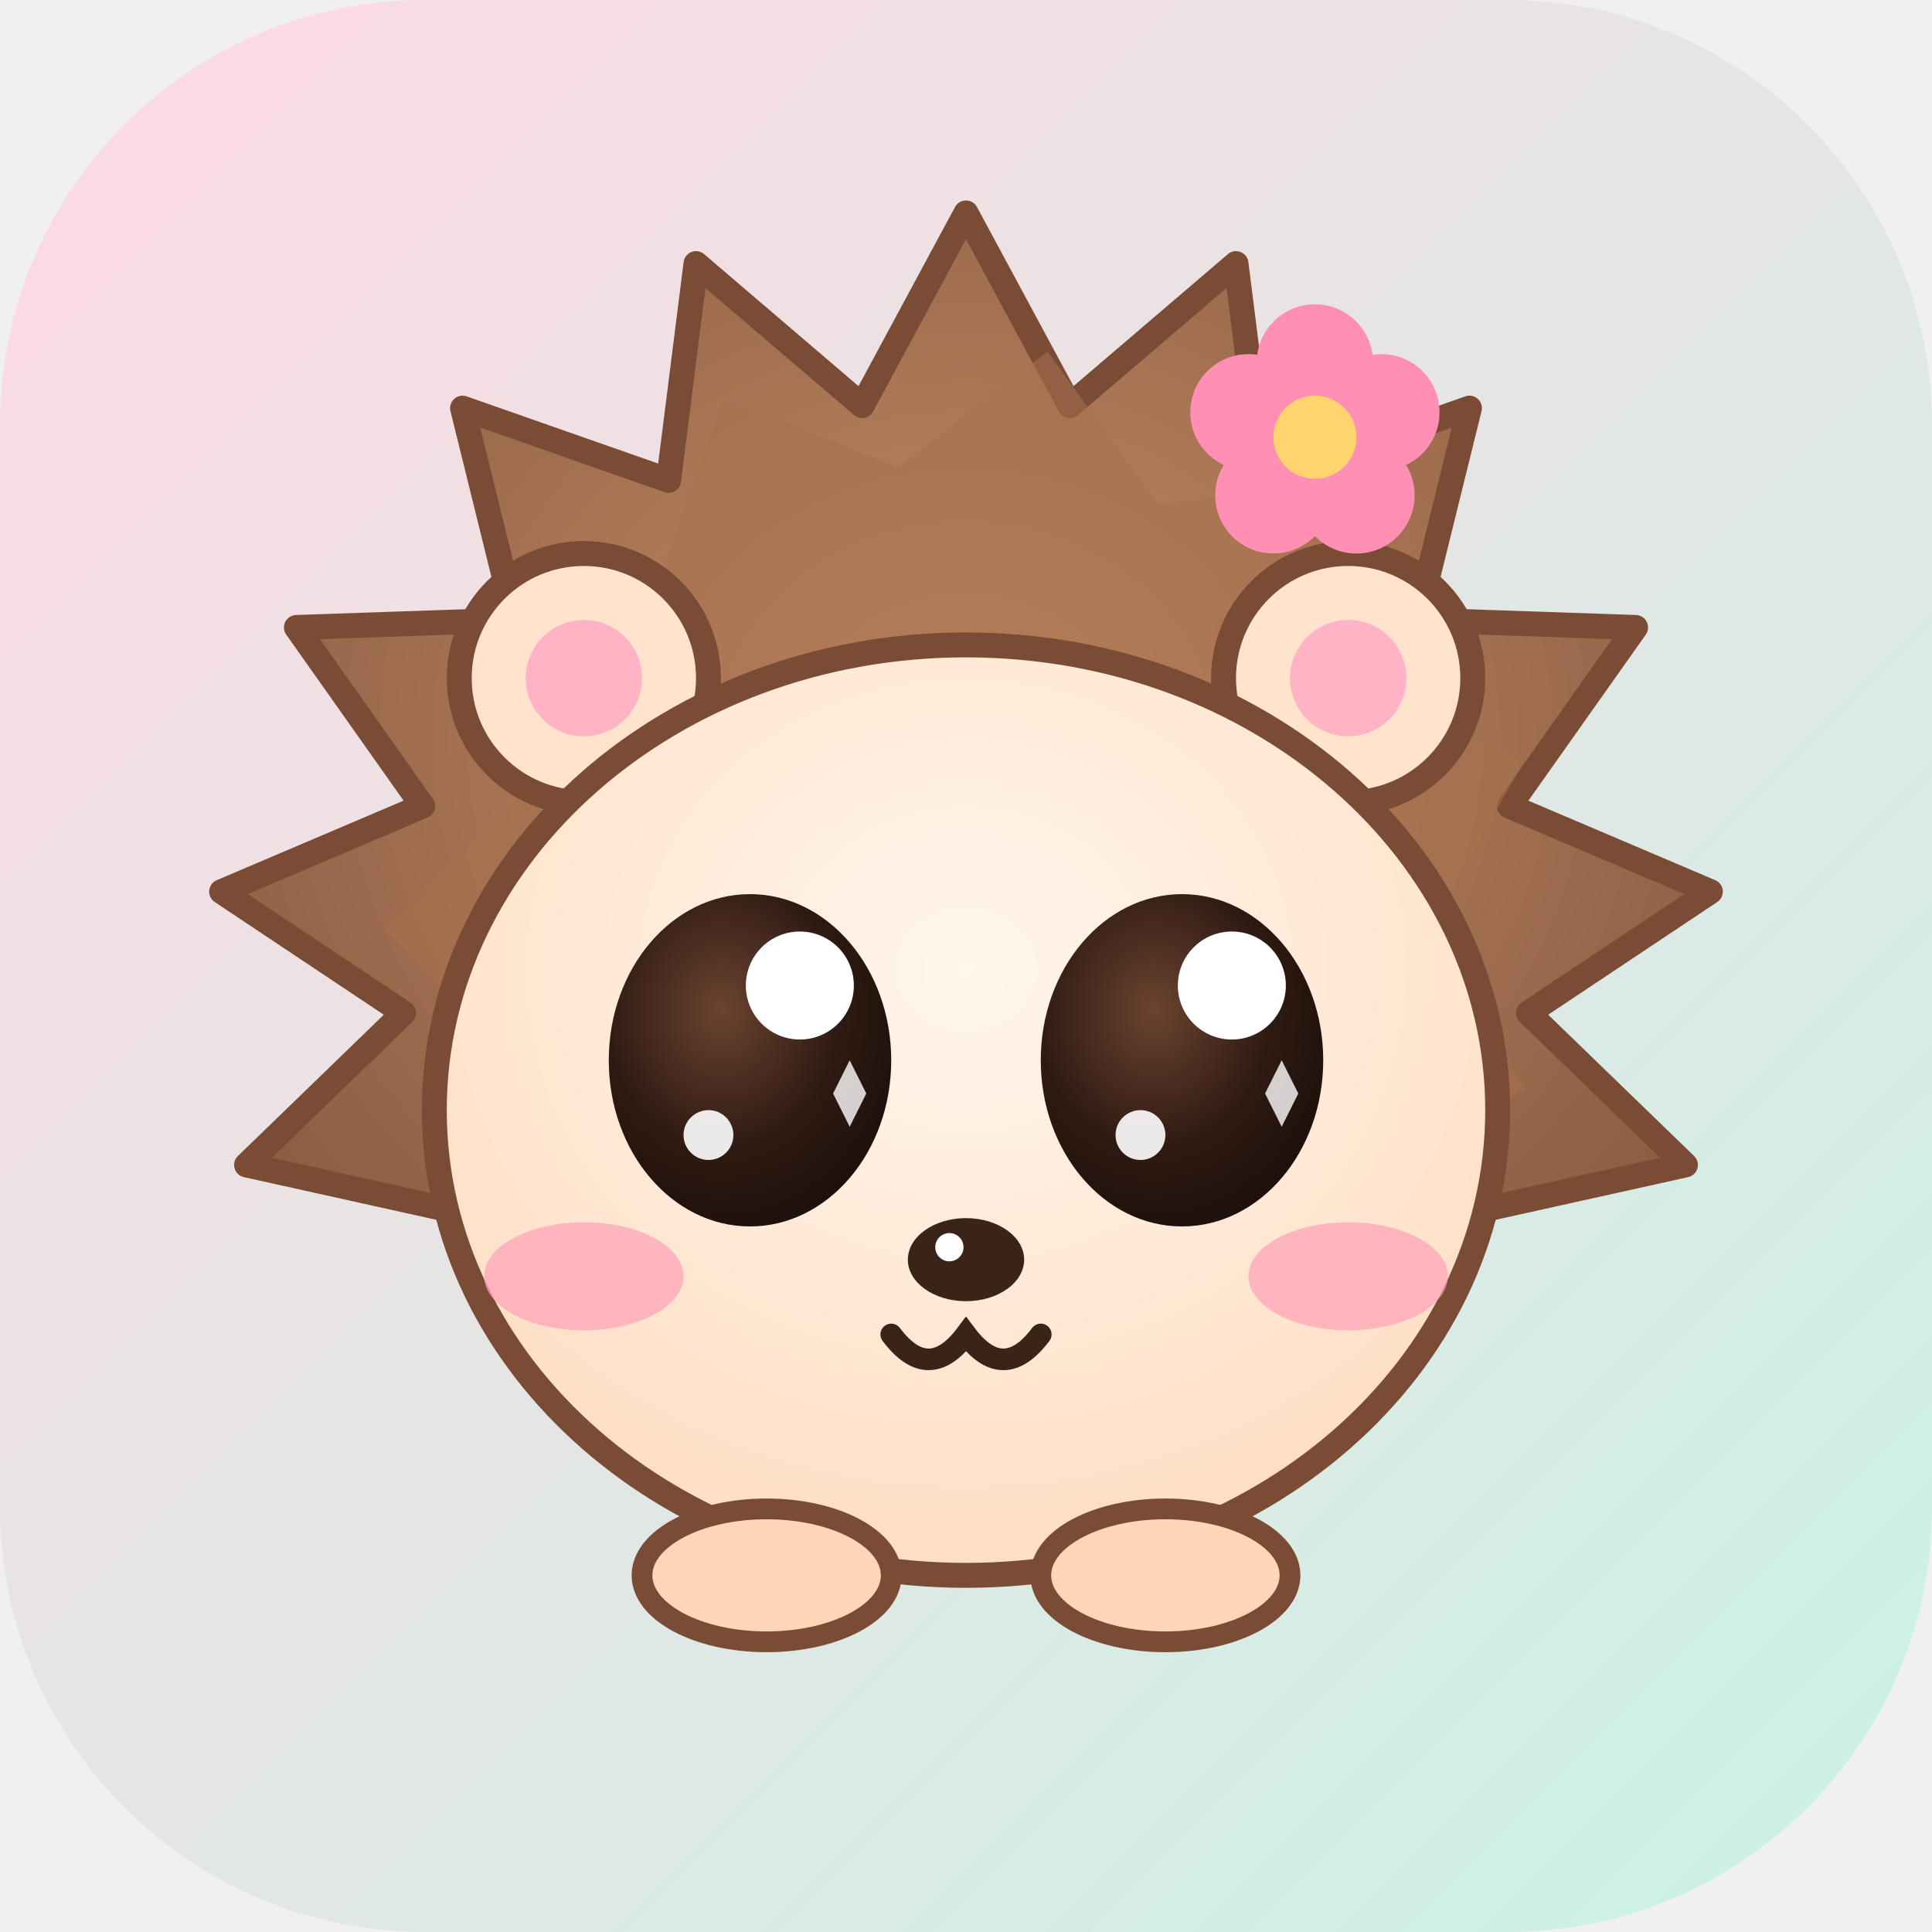
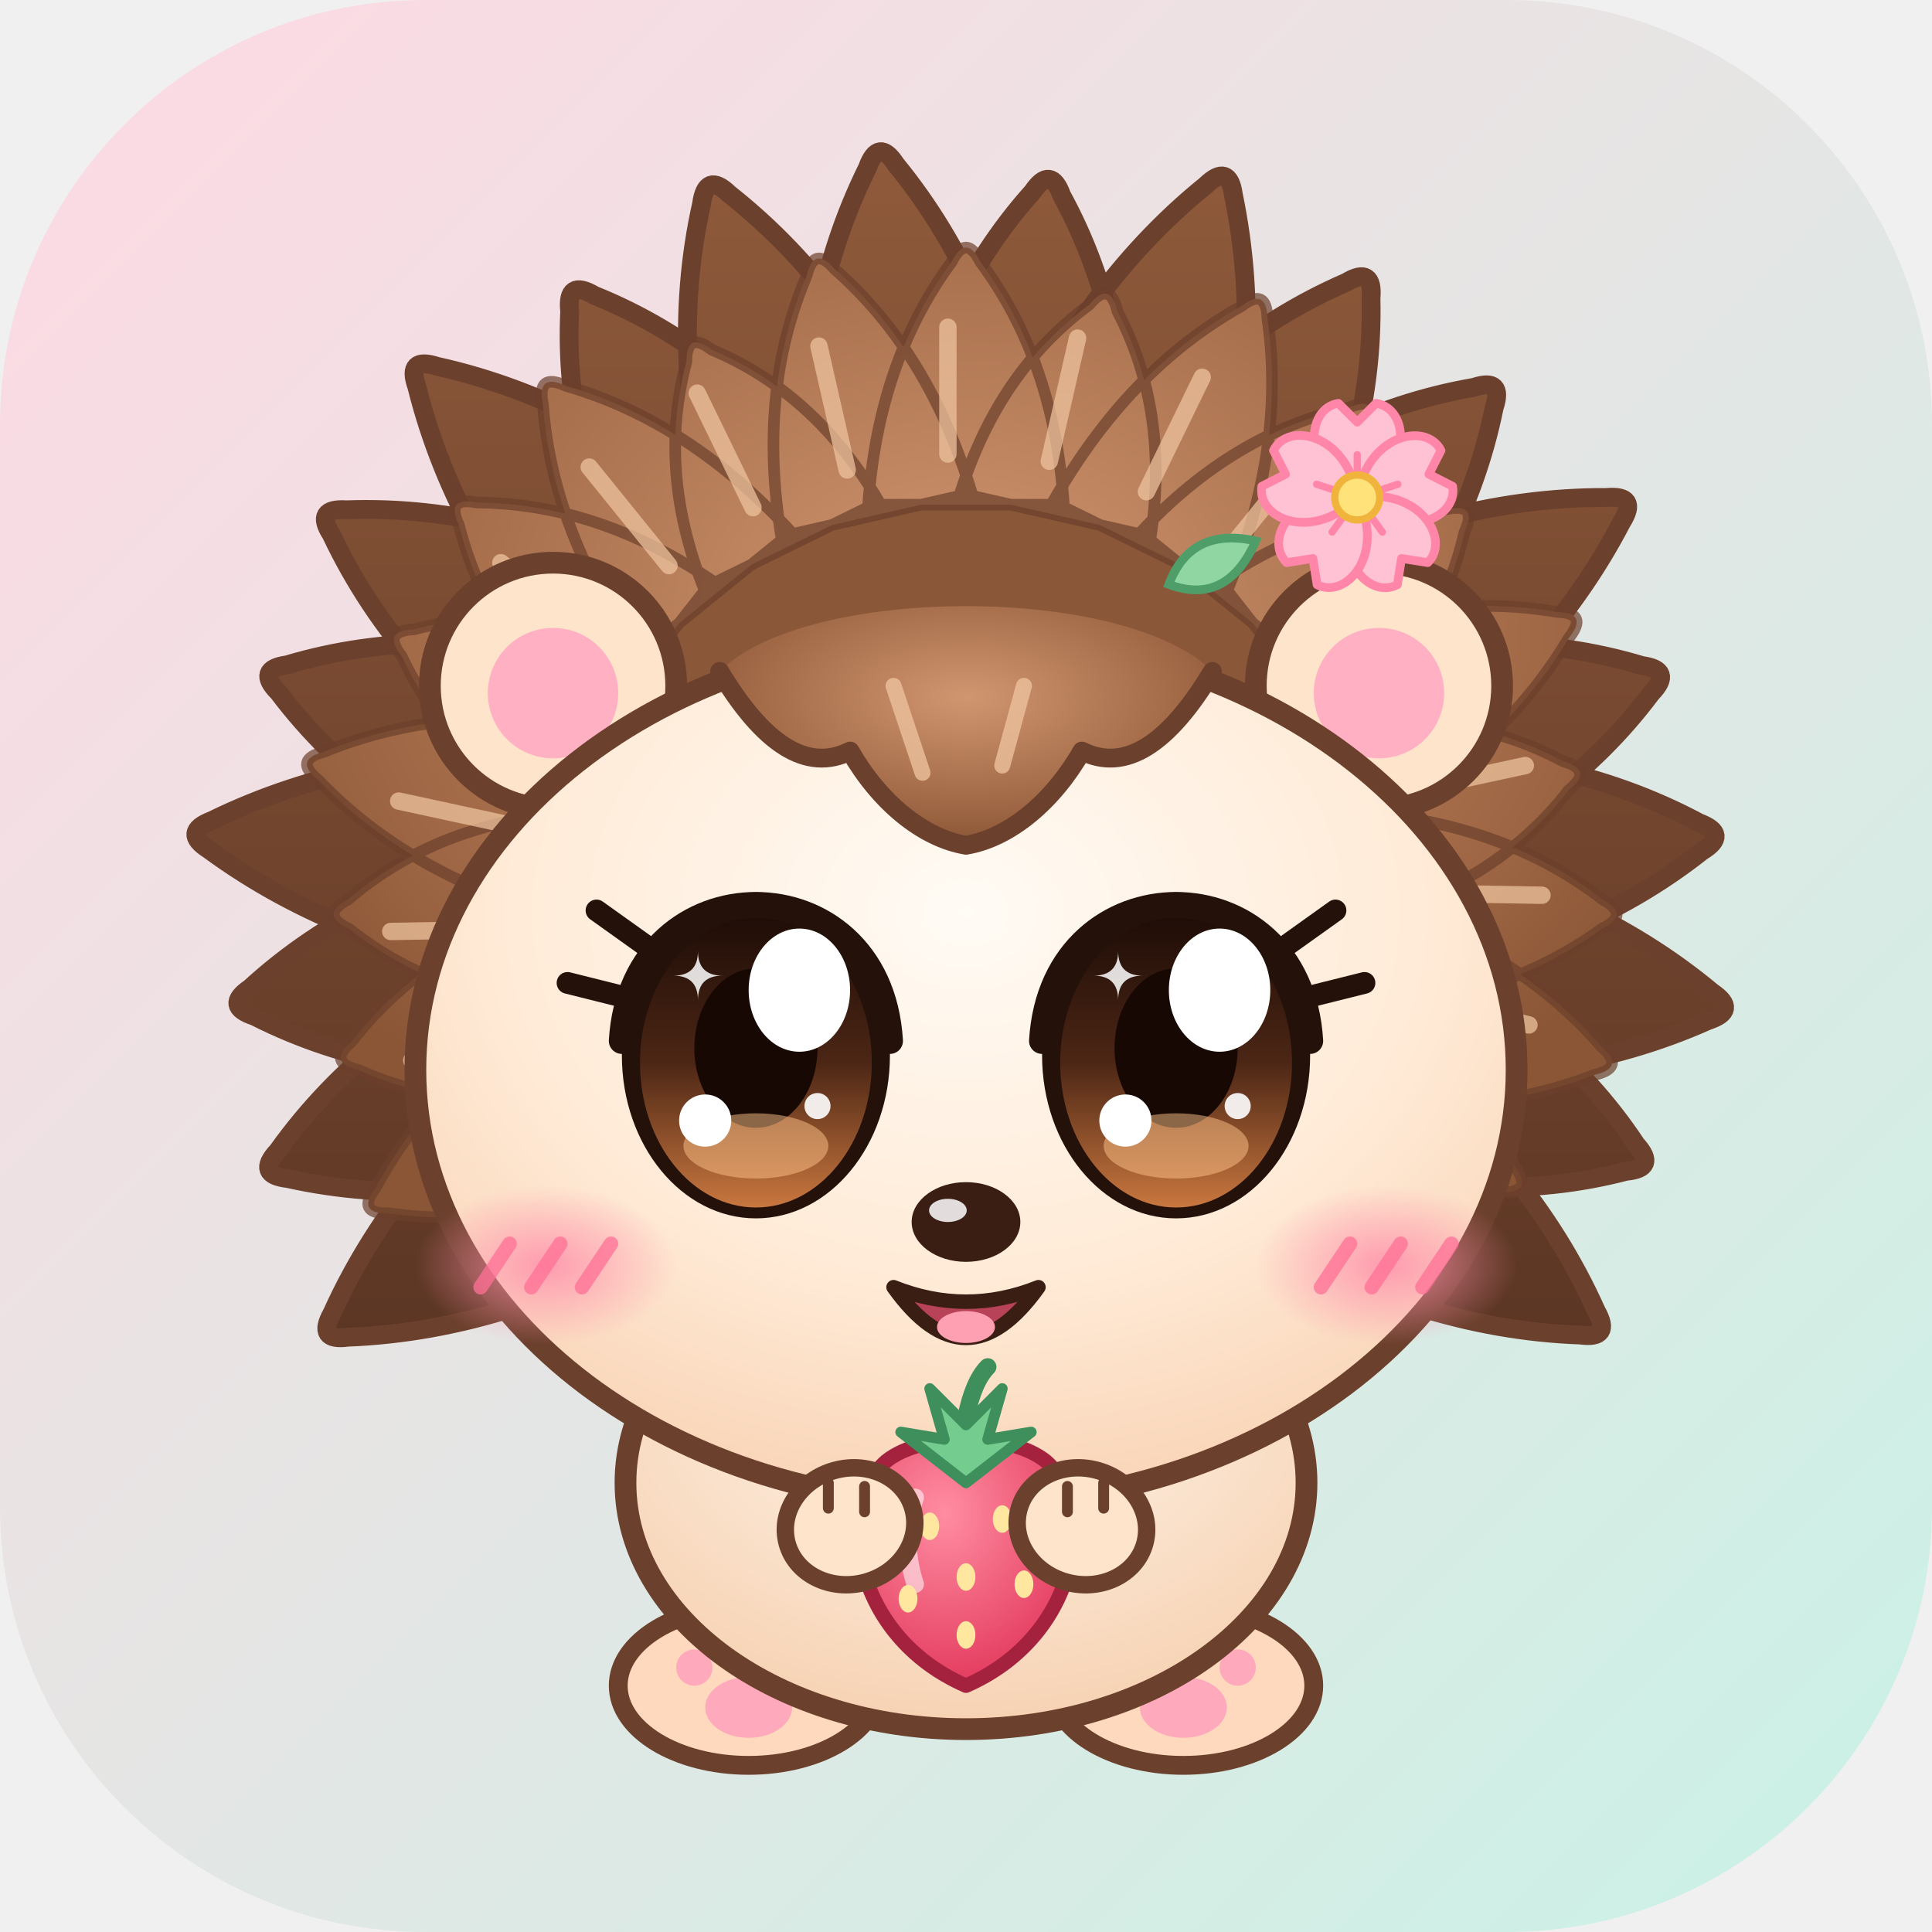
<svg xmlns="http://www.w3.org/2000/svg" viewBox="0 0 200 200">
  <defs>
    <linearGradient id="bgx" x1="0" y1="0" x2="1" y2="1">
      <stop offset="0" stop-color="#ffd9e3" />
      <stop offset="1" stop-color="#c9f2e6" />
    </linearGradient>
  </defs>
  <rect width="200" height="200" rx="44" fill="url(#bgx)" />
-   <g transform="translate(14 10) scale(.86)">
+   <g transform="translate(10 8) scale(.75)">
    <defs>
-       <radialGradient id="h29wxns" cx="50%" cy="40%" r="60%">
-         <stop offset="0" stop-color="#c58d68" />
-         <stop offset="1" stop-color="#8a5a40" />
+       <linearGradient id="ht44sxiqb" x1="0" y1="0" x2="0" y2="1">
+         <stop offset="0" stop-color="#8f5a3b" />
+         <stop offset="1" stop-color="#5c3624" />
+       </linearGradient>
+       <radialGradient id="ht44sxiqm" cx="50%" cy="38%" r="62%">
+         <stop offset="0" stop-color="#d09670" />
+         <stop offset=".7" stop-color="#a36a48" />
+         <stop offset="1" stop-color="#8a5636" />
      </radialGradient>
-       <radialGradient id="h29wxnf" cx="50%" cy="35%" r="70%">
-         <stop offset="0" stop-color="#fff6ec" />
-         <stop offset="1" stop-color="#ffdcc0" />
+       <radialGradient id="ht44sxif" cx="50%" cy="32%" r="72%">
+         <stop offset="0" stop-color="#fffbf5" />
+         <stop offset=".6" stop-color="#ffead6" />
+         <stop offset="1" stop-color="#f8d1b2" />
      </radialGradient>
-       <radialGradient id="h29wxne" cx="40%" cy="35%" r="70%">
-         <stop offset="0" stop-color="#6b4330" />
-         <stop offset=".6" stop-color="#2e1a12" />
-         <stop offset="1" stop-color="#1c0f0a" />
+       <linearGradient id="ht44sxii" x1="0" y1="0" x2="0" y2="1">
+         <stop offset="0" stop-color="#1f0d07" />
+         <stop offset=".5" stop-color="#4c2615" />
+         <stop offset="1" stop-color="#c9773f" />
+       </linearGradient>
+       <radialGradient id="ht44sxibl">
+         <stop offset="0" stop-color="#ff8fab" stop-opacity=".85" />
+         <stop offset="1" stop-color="#ff8fab" stop-opacity="0" />
+       </radialGradient>
+       <radialGradient id="ht44sxib" cx="50%" cy="30%" r="75%">
+         <stop offset="0" stop-color="#fff7ee" />
+         <stop offset="1" stop-color="#f6cfae" />
+       </radialGradient>
+       <radialGradient id="ht44sxis" cx="40%" cy="30%" r="75%">
+         <stop offset="0" stop-color="#ff8da2" />
+         <stop offset="1" stop-color="#e2365a" />
      </radialGradient>
    </defs>
    <g class="hari-body">
-       <polygon points="100.0,14.0 112.5,37.2 132.5,20.1 135.8,46.2 160.6,37.5 154.3,63.0 180.6,63.9 165.4,85.4 189.6,95.7 167.7,110.3 186.6,128.6 160.9,134.3 154.3,145.0 145.8,154.3 135.8,161.8 124.6,167.4 112.5,170.8 100.0,172.0 87.5,170.8 75.4,167.4 64.2,161.8 54.2,154.3 45.7,145.0 39.1,134.3 13.4,128.6 32.3,110.3 10.4,95.7 34.6,85.4 19.4,63.9 45.7,63.0 39.4,37.5 64.2,46.2 67.5,20.1 87.5,37.2" fill="url(#h29wxns)" stroke="#7a4c35" stroke-width="3" stroke-linejoin="round" />
-       <polygon points="109.8,30.7 123.1,49.0 145.7,47.0 147.0,69.6 167.1,80.1 156.0,99.8 167.2,119.5 147.2,130.1 136.8,142.2 123.4,150.9 108.1,155.4 92.2,155.5 76.9,151.0 63.4,142.4 53.0,130.4 46.3,115.9 30.0,100.2 46.2,84.4 41.0,62.3 63.2,57.8 70.7,36.4 91.9,44.6" fill="#a8714f" opacity=".55" />
-       <circle cx="54" cy="70" r="15" fill="#ffe3cc" stroke="#7a4c35" stroke-width="3" />
-       <circle cx="54" cy="70" r="7" fill="#ffb3c4" />
-       <circle cx="146" cy="70" r="15" fill="#ffe3cc" stroke="#7a4c35" stroke-width="3" />
-       <circle cx="146" cy="70" r="7" fill="#ffb3c4" />
-       <ellipse cx="100" cy="122" rx="64" ry="56" fill="url(#h29wxnf)" stroke="#7a4c35" stroke-width="3" />
-       <g class="hari-flower" transform="translate(142 40)">
-         <circle cx="0" cy="-8" r="7" fill="#ff8fb3" />
-         <circle cx="8" cy="-2" r="7" fill="#ff8fb3" />
-         <circle cx="5" cy="8" r="7" fill="#ff8fb3" />
-         <circle cx="-5" cy="8" r="7" fill="#ff8fb3" />
-         <circle cx="-8" cy="-2" r="7" fill="#ff8fb3" />
-         <circle cx="0" cy="1" r="5" fill="#ffd36e" />
+       <g class="hari-quills">
+         <circle cx="120" cy="114" r="64" fill="#8a5838" />
+         <path d="M80.6 159.3Q57.5 173 34.7 173.9Q30.3 174.5 32.5 170.6Q41.9 149.8 63.2 133.6ZM71.4 149.2Q47.5 156.7 26.4 152Q21.9 151.5 25 148.2Q37.5 130.7 60.3 120.3ZM64.7 137.3Q40.5 139.1 21.8 129.6Q17.5 128.2 21.2 125.7Q36.7 111.5 60.4 106.6ZM60.8 124.2Q34 120.2 15.5 106.6Q11.7 104.2 15.9 102.6Q36.5 92.5 63.6 93.3ZM60.1 110.6Q37.7 101.6 25.1 84.9Q21.9 81.7 26.3 81.1Q46.4 75.1 69.7 81.2ZM62.4 97.1Q41.7 82.8 32.4 63.1Q30 59.4 34.5 59.7Q56.1 58.9 78.5 70.7ZM67.7 84.6Q49.7 64.8 44.2 42.7Q42.7 38.5 47 39.9Q69.1 44.8 89.3 62.4ZM75.7 73.5Q64.3 52.8 65.3 32.3Q64.8 27.8 68.7 30.1Q87.8 37.8 101.8 56.8ZM86 64.5Q78.6 39.3 83.5 17.5Q84.1 13 87.3 16.1Q104.9 30 115.2 54.2ZM98 58.1Q96.6 32.3 106.4 12.5Q107.9 8.3 110.3 12Q124.3 29.1 128.8 54.6ZM111.2 54.6Q115.4 31.2 129.2 15.8Q131.7 12.1 133.2 16.3Q143.1 34.4 142 58.1ZM124.8 54.2Q135.3 29.3 153.1 14.9Q156.3 11.8 156.9 16.2Q161.6 38.7 154 64.5ZM138.2 56.8Q152.9 36.8 172.5 28.3Q176.3 26 175.9 30.5Q176.4 51.8 164.3 73.5ZM150.7 62.4Q169.2 46.4 190.1 42.8Q194.3 41.4 192.9 45.6Q188.7 66.4 172.3 84.6ZM161.5 70.7Q185.4 57.9 208.4 58Q212.9 57.6 210.5 61.4Q199.9 81.8 177.6 97.1ZM170.3 81.2Q193.4 75.2 213.3 81.2Q217.7 81.8 214.6 85Q202.1 101.7 179.9 110.6ZM176.4 93.3Q201.9 92.6 221.2 102.9Q225.4 104.5 221.6 106.8Q204.4 120.4 179.2 124.2ZM179.6 106.6Q205.6 111.8 223 126.3Q226.7 128.8 222.4 130.2Q201.8 139.4 175.3 137.3ZM179.7 120.3Q201.1 130.1 212.5 147.3Q215.5 150.6 211.1 151Q191.2 156.2 168.6 149.2ZM176.8 133.6Q197.8 149.7 207 170.3Q209.2 174.2 204.8 173.6Q182.2 172.8 159.4 159.3Z" fill="url(#ht44sxiqb)" stroke="#6b402c" stroke-width="2.6" stroke-linejoin="round" />
+         <path d="M77.1 151Q57.9 159.3 40.3 156.8Q35.8 156.9 38.5 153.3Q46.9 137.6 64.9 126.9ZM69.9 140.4Q51.2 143.7 36.1 137Q31.8 136 35.2 133.1Q45.3 120.1 63.4 114.2ZM65.2 128.5Q47.2 127.4 34.8 117.5Q30.7 115.6 34.7 113.5Q46.8 103.1 64.8 101.5ZM63.4 115.8Q43 110 30.6 97Q27.1 94.2 31.4 93.1Q48 86.3 69 89.4ZM64.4 103Q48.8 94.2 42.1 79.9Q39.3 76.4 43.8 76.2Q59.1 72.2 75.9 78.5ZM68.3 90.8Q54.1 77.9 50 61.8Q48.1 57.8 52.5 58.7Q69.1 58.8 85 69.5ZM74.9 79.8Q62.9 62.8 61.6 45.1Q60.7 40.7 64.8 42.6Q81.8 47.5 95.9 62.8ZM83.8 70.5Q77.4 54.3 81.4 39.3Q81.4 34.9 84.9 37.6Q99.2 43.6 108 58.6ZM94.5 63.4Q91.2 43.4 98 27.4Q99 23.1 101.9 26.5Q114.9 37.9 120.8 57.4ZM106.5 59Q107.9 39.2 118 25.5Q120 21.5 122 25.5Q132.2 39.2 133.5 59ZM119.2 57.4Q124.5 40.6 137 31.4Q139.9 27.9 140.9 32.3Q148.1 46.1 145.5 63.4ZM132 58.6Q142.4 40.3 158 31.6Q161.5 28.9 161.6 33.3Q164.2 51 156.2 70.5ZM144.1 62.8Q156.9 49.1 172.8 45.6Q176.9 43.8 175.9 48.1Q175.8 64.4 165.1 79.8ZM155 69.5Q170.3 59.3 186.4 59.6Q190.7 58.7 188.8 62.8Q185.2 78.4 171.7 90.8ZM164.1 78.5Q183.9 70.8 201.6 73.8Q206 73.9 203.2 77.4Q194.1 92.8 175.6 103ZM171 89.4Q188.6 87 202.4 94.4Q206.7 95.6 203.2 98.4Q193.6 110.8 176.6 115.8ZM175.2 101.5Q194.6 103.2 207.9 113.5Q211.8 115.6 207.8 117.5Q194.2 127.4 174.8 128.5ZM176.6 114.2Q196.2 120.5 207.7 133.8Q211.1 136.7 206.7 137.7Q190.4 144.1 170.1 140.4ZM175.1 126.9Q190 136 195.8 150.4Q198.4 154 193.9 153.9Q178.9 157.7 162.9 151Z" fill="url(#ht44sxiqm)" stroke="#6b402c" stroke-width="1.6" stroke-linejoin="round" stroke-opacity=".7" />
+         <path d="M65.9 144.4L50.3 152.3M60.4 131.4L43.5 135.7M58.1 117.6L40.6 117.9M58.8 103.6L41.7 99.9M62.8 90.1L46.9 82.7M69.6 77.8L55.8 67M79 67.4L68 53.8M90.6 59.4L82.9 43.6M103.6 54.2L99.7 37.1M117.5 52L117.5 34.5M131.5 53L135.4 36M144.9 57.2L152.6 41.4M157.1 64.2L168.1 50.6M167.3 73.9L181.1 63.1M175.1 85.5L191 78.1M180.1 98.7L197.2 95M182 112.6L199.5 112.9M180.8 126.6L197.7 130.8M176.4 139.9L192 147.9" stroke="#ecc19c" stroke-width="2.4" stroke-linecap="round" opacity=".75" />
      </g>
-       <g class="hari-eyes">
-         <ellipse cx="74" cy="116" rx="17" ry="20" fill="url(#h29wxne)" />
-         <ellipse cx="126" cy="116" rx="17" ry="20" fill="url(#h29wxne)" />
+       <g class="hari-feet">
+         <ellipse cx="90" cy="222" rx="18" ry="11" fill="#ffd9bd" stroke="#6b402c" stroke-width="2.6" />
+         <ellipse cx="150" cy="222" rx="18" ry="11" fill="#ffd9bd" stroke="#6b402c" stroke-width="2.6" />
+         <ellipse cx="90" cy="225" rx="6" ry="4.2" fill="#ffa9bd" />
+         <circle cx="82.5" cy="219.5" r="2.5" fill="#ffa9bd" />
+         <circle cx="90" cy="218" r="2.5" fill="#ffa9bd" />
+         <circle cx="97.5" cy="219.5" r="2.5" fill="#ffa9bd" />
+         <ellipse cx="150" cy="225" rx="6" ry="4.2" fill="#ffa9bd" />
+         <circle cx="142.5" cy="219.5" r="2.5" fill="#ffa9bd" />
+         <circle cx="150" cy="218" r="2.5" fill="#ffa9bd" />
+         <circle cx="157.5" cy="219.5" r="2.5" fill="#ffa9bd" />
+       </g>
+       <ellipse cx="120" cy="194" rx="47" ry="34" fill="url(#ht44sxib)" stroke="#6b402c" stroke-width="3" />
+       <g class="hari-ear">
+         <circle cx="63" cy="84" r="17" fill="#ffe4cc" stroke="#6b402c" stroke-width="3" />
+         <circle cx="63" cy="85" r="9" fill="#ffb0c3" />
+       </g>
+       <g class="hari-ear r">
+         <circle cx="177" cy="84" r="17" fill="#ffe4cc" stroke="#6b402c" stroke-width="3" />
+         <circle cx="177" cy="85" r="9" fill="#ffb0c3" />
+       </g>
+       <ellipse cx="120" cy="137" rx="76" ry="60" fill="url(#ht44sxif)" stroke="#6b402c" stroke-width="3" />
+       <path d="M86 82C92 92 98 96 104 93C108 100 114 105 120 106C126 105 132 100 136 93C142 96 148 92 154 82C142 70 98 70 86 82Z" fill="url(#ht44sxiqm)" />
+       <path d="M86 82C92 92 98 96 104 93C108 100 114 105 120 106C126 105 132 100 136 93C142 96 148 92 154 82" fill="none" stroke="#6b402c" stroke-width="2.6" stroke-linecap="round" stroke-linejoin="round" />
+       <path d="M110 84l4 12M128 84l-3 11" stroke="#ecc19c" stroke-width="2.2" stroke-linecap="round" opacity=".8" />
+       <ellipse cx="62" cy="164" rx="18" ry="11" fill="url(#ht44sxibl)" />
+       <ellipse cx="178" cy="164" rx="18" ry="11" fill="url(#ht44sxibl)" />
+       <path d="M53 167l4 -6M60 167l4 -6M67 167l4 -6M169 167l4 -6M176 167l4 -6M183 167l4 -6" stroke="#ff7095" stroke-width="2" stroke-linecap="round" opacity=".75" />
+       <g class="hari-eye">
+         <ellipse cx="91" cy="135" rx="18.5" ry="22.5" fill="#24110a" />
+         <ellipse cx="91" cy="136" rx="16" ry="20" fill="url(#ht44sxii)" />
+         <ellipse cx="91" cy="134" rx="8.5" ry="11" fill="#170804" />
+         <ellipse cx="91" cy="147.5" rx="10" ry="4.5" fill="#ffc48a" opacity=".5" />
+         <path d="M72.5 133C74 108 108 108 109.5 133" fill="none" stroke="#24110a" stroke-width="3.6" stroke-linecap="round" />
+         <path d="M76 120l-7 -5M73 127l-8 -2" stroke="#24110a" stroke-width="3" stroke-linecap="round" />
        <g class="hari-shine">
-           <circle cx="80" cy="107" r="6.5" fill="#fff" />
-           <circle cx="69" cy="125" r="3" fill="#fff" opacity=".9" />
-           <circle cx="132" cy="107" r="6.5" fill="#fff" />
-           <circle cx="121" cy="125" r="3" fill="#fff" opacity=".9" />
-           <path d="M84 120 l2 -4 l2 4 l-2 4z" fill="#fff" opacity=".8" />
-           <path d="M136 120 l2 -4 l2 4 l-2 4z" fill="#fff" opacity=".8" />
+           <ellipse cx="97" cy="126" rx="7" ry="8.5" fill="#fff" />
+           <circle cx="84" cy="144" r="3.6" fill="#fff" />
+           <circle cx="99.5" cy="142" r="1.8" fill="#fff" opacity=".9" />
+           <path d="M83 120.6Q83 124 86.4 124Q83 124 83 127.4Q83 124 79.6 124Q83 124 83 120.6Z" fill="#fff" opacity=".85" />
        </g>
      </g>
-       <ellipse cx="54" cy="142" rx="12" ry="6.5" fill="#ff9fb8" opacity=".7" />
-       <ellipse cx="146" cy="142" rx="12" ry="6.5" fill="#ff9fb8" opacity=".7" />
-       <ellipse cx="100" cy="140" rx="7" ry="5" fill="#3a2418" />
-       <circle cx="98" cy="138.5" r="1.7" fill="#fff" />
-       <path class="hari-mouth" d="M91 149 q4.5 6 9 0 q4.5 6 9 0" fill="none" stroke="#3a2418" stroke-width="2.6" stroke-linecap="round" />
-       <ellipse cx="76" cy="178" rx="15" ry="8" fill="#ffd6b8" stroke="#7a4c35" stroke-width="2.5" />
-       <ellipse cx="124" cy="178" rx="15" ry="8" fill="#ffd6b8" stroke="#7a4c35" stroke-width="2.5" />
+       <g class="hari-eye">
+         <ellipse cx="149" cy="135" rx="18.5" ry="22.5" fill="#24110a" />
+         <ellipse cx="149" cy="136" rx="16" ry="20" fill="url(#ht44sxii)" />
+         <ellipse cx="149" cy="134" rx="8.5" ry="11" fill="#170804" />
+         <ellipse cx="149" cy="147.5" rx="10" ry="4.5" fill="#ffc48a" opacity=".5" />
+         <path d="M130.5 133C132 108 166 108 167.5 133" fill="none" stroke="#24110a" stroke-width="3.6" stroke-linecap="round" />
+         <path d="M164 120l7 -5M167 127l8 -2" stroke="#24110a" stroke-width="3" stroke-linecap="round" />
+         <g class="hari-shine">
+           <ellipse cx="155" cy="126" rx="7" ry="8.5" fill="#fff" />
+           <circle cx="142" cy="144" r="3.6" fill="#fff" />
+           <circle cx="157.5" cy="142" r="1.8" fill="#fff" opacity=".9" />
+           <path d="M141 120.6Q141 124 144.4 124Q141 124 141 127.4Q141 124 137.6 124Q141 124 141 120.6Z" fill="#fff" opacity=".85" />
+         </g>
+       </g>
+       <ellipse cx="120" cy="158" rx="7.5" ry="5.5" fill="#3a1e14" />
+       <ellipse cx="117.5" cy="156.4" rx="2.6" ry="1.6" fill="#fff" opacity=".85" />
+       <path d="M110 167Q120 181 130 167Q120 171 110 167Z" fill="#b84358" stroke="#3a1e14" stroke-width="2" stroke-linejoin="round" />
+       <ellipse cx="120" cy="172.5" rx="4" ry="2.2" fill="#ff9fb2" />
+       <g class="hari-berry">
+         <path d="M120 222C104 215 102 197 109 191C114 187 126 187 131 191C138 197 136 215 120 222Z" fill="url(#ht44sxis)" stroke="#a5223f" stroke-width="2" stroke-linejoin="round" />
+         <path d="M113 196q-2 6 0 12" stroke="#fff" stroke-width="2.4" stroke-linecap="round" opacity=".55" />
+         <ellipse cx="115" cy="200" rx="1.3" ry="1.9" fill="#ffe7a0" />
+         <ellipse cx="125" cy="199" rx="1.3" ry="1.9" fill="#ffe7a0" />
+         <ellipse cx="120" cy="207" rx="1.3" ry="1.9" fill="#ffe7a0" />
+         <ellipse cx="112" cy="210" rx="1.3" ry="1.9" fill="#ffe7a0" />
+         <ellipse cx="128" cy="208" rx="1.3" ry="1.9" fill="#ffe7a0" />
+         <ellipse cx="120" cy="215" rx="1.3" ry="1.9" fill="#ffe7a0" />
+         <path d="M120 194L111 187L117 188L115 181L120 186L125 181L123 188L129 187Z" fill="#74cc8e" stroke="#3f8f5c" stroke-width="1.5" stroke-linejoin="round" />
+         <path d="M120 185q1 -5 3 -7" stroke="#3f8f5c" stroke-width="2.4" stroke-linecap="round" fill="none" />
+       </g>
+       <g class="hari-paws">
+         <ellipse cx="104" cy="200" rx="9" ry="8" fill="#ffe4cc" stroke="#6b402c" stroke-width="2.4" transform="rotate(-15 104 200)" />
+         <ellipse cx="136" cy="200" rx="9" ry="8" fill="#ffe4cc" stroke="#6b402c" stroke-width="2.4" transform="rotate(15 136 200)" />
+         <path d="M101 194v3.5M106 194.5v3.5M134 194.5v3.5M139 194v3.5" stroke="#6b402c" stroke-width="1.5" stroke-linecap="round" />
+       </g>
+       <g transform="translate(174 58)">
+         <g class="hari-flower">
+           <path d="M-14 6q-9 -2 -12 6q8 3 12 -6Z" fill="#8fd6a2" stroke="#4f9e69" stroke-width="1.2" />
+           <path d="M0 0C-7.8 -3.9 -7.1 -12.3 -2.6 -13L0 -10.4L2.6 -13C7.2 -12.3 7.8 -3.9 0 0Z" transform="rotate(0)" fill="#ffc2d4" stroke="#ff86a8" stroke-width="1.2" stroke-linejoin="round" />
+           <path d="M0 0C-7.8 -3.9 -7.1 -12.3 -2.6 -13L0 -10.4L2.6 -13C7.2 -12.3 7.8 -3.9 0 0Z" transform="rotate(72)" fill="#ffc2d4" stroke="#ff86a8" stroke-width="1.2" stroke-linejoin="round" />
+           <path d="M0 0C-7.8 -3.9 -7.1 -12.3 -2.6 -13L0 -10.4L2.6 -13C7.2 -12.3 7.8 -3.9 0 0Z" transform="rotate(144)" fill="#ffc2d4" stroke="#ff86a8" stroke-width="1.2" stroke-linejoin="round" />
+           <path d="M0 0C-7.8 -3.9 -7.1 -12.3 -2.6 -13L0 -10.4L2.6 -13C7.2 -12.3 7.8 -3.9 0 0Z" transform="rotate(216)" fill="#ffc2d4" stroke="#ff86a8" stroke-width="1.2" stroke-linejoin="round" />
+           <path d="M0 0C-7.8 -3.9 -7.1 -12.3 -2.6 -13L0 -10.4L2.6 -13C7.2 -12.3 7.8 -3.9 0 0Z" transform="rotate(288)" fill="#ffc2d4" stroke="#ff86a8" stroke-width="1.2" stroke-linejoin="round" />
+           <path d="M0 0L0 -5.9" transform="rotate(0)" stroke="#ff86a8" stroke-width="1" stroke-linecap="round" />
+           <path d="M0 0L0 -5.9" transform="rotate(72)" stroke="#ff86a8" stroke-width="1" stroke-linecap="round" />
+           <path d="M0 0L0 -5.9" transform="rotate(144)" stroke="#ff86a8" stroke-width="1" stroke-linecap="round" />
+           <path d="M0 0L0 -5.9" transform="rotate(216)" stroke="#ff86a8" stroke-width="1" stroke-linecap="round" />
+           <path d="M0 0L0 -5.9" transform="rotate(288)" stroke="#ff86a8" stroke-width="1" stroke-linecap="round" />
+           <circle r="3.1" fill="#ffe27a" stroke="#f0b43c" stroke-width="1" />
+         </g>
+       </g>
    </g>
  </g>
</svg>
